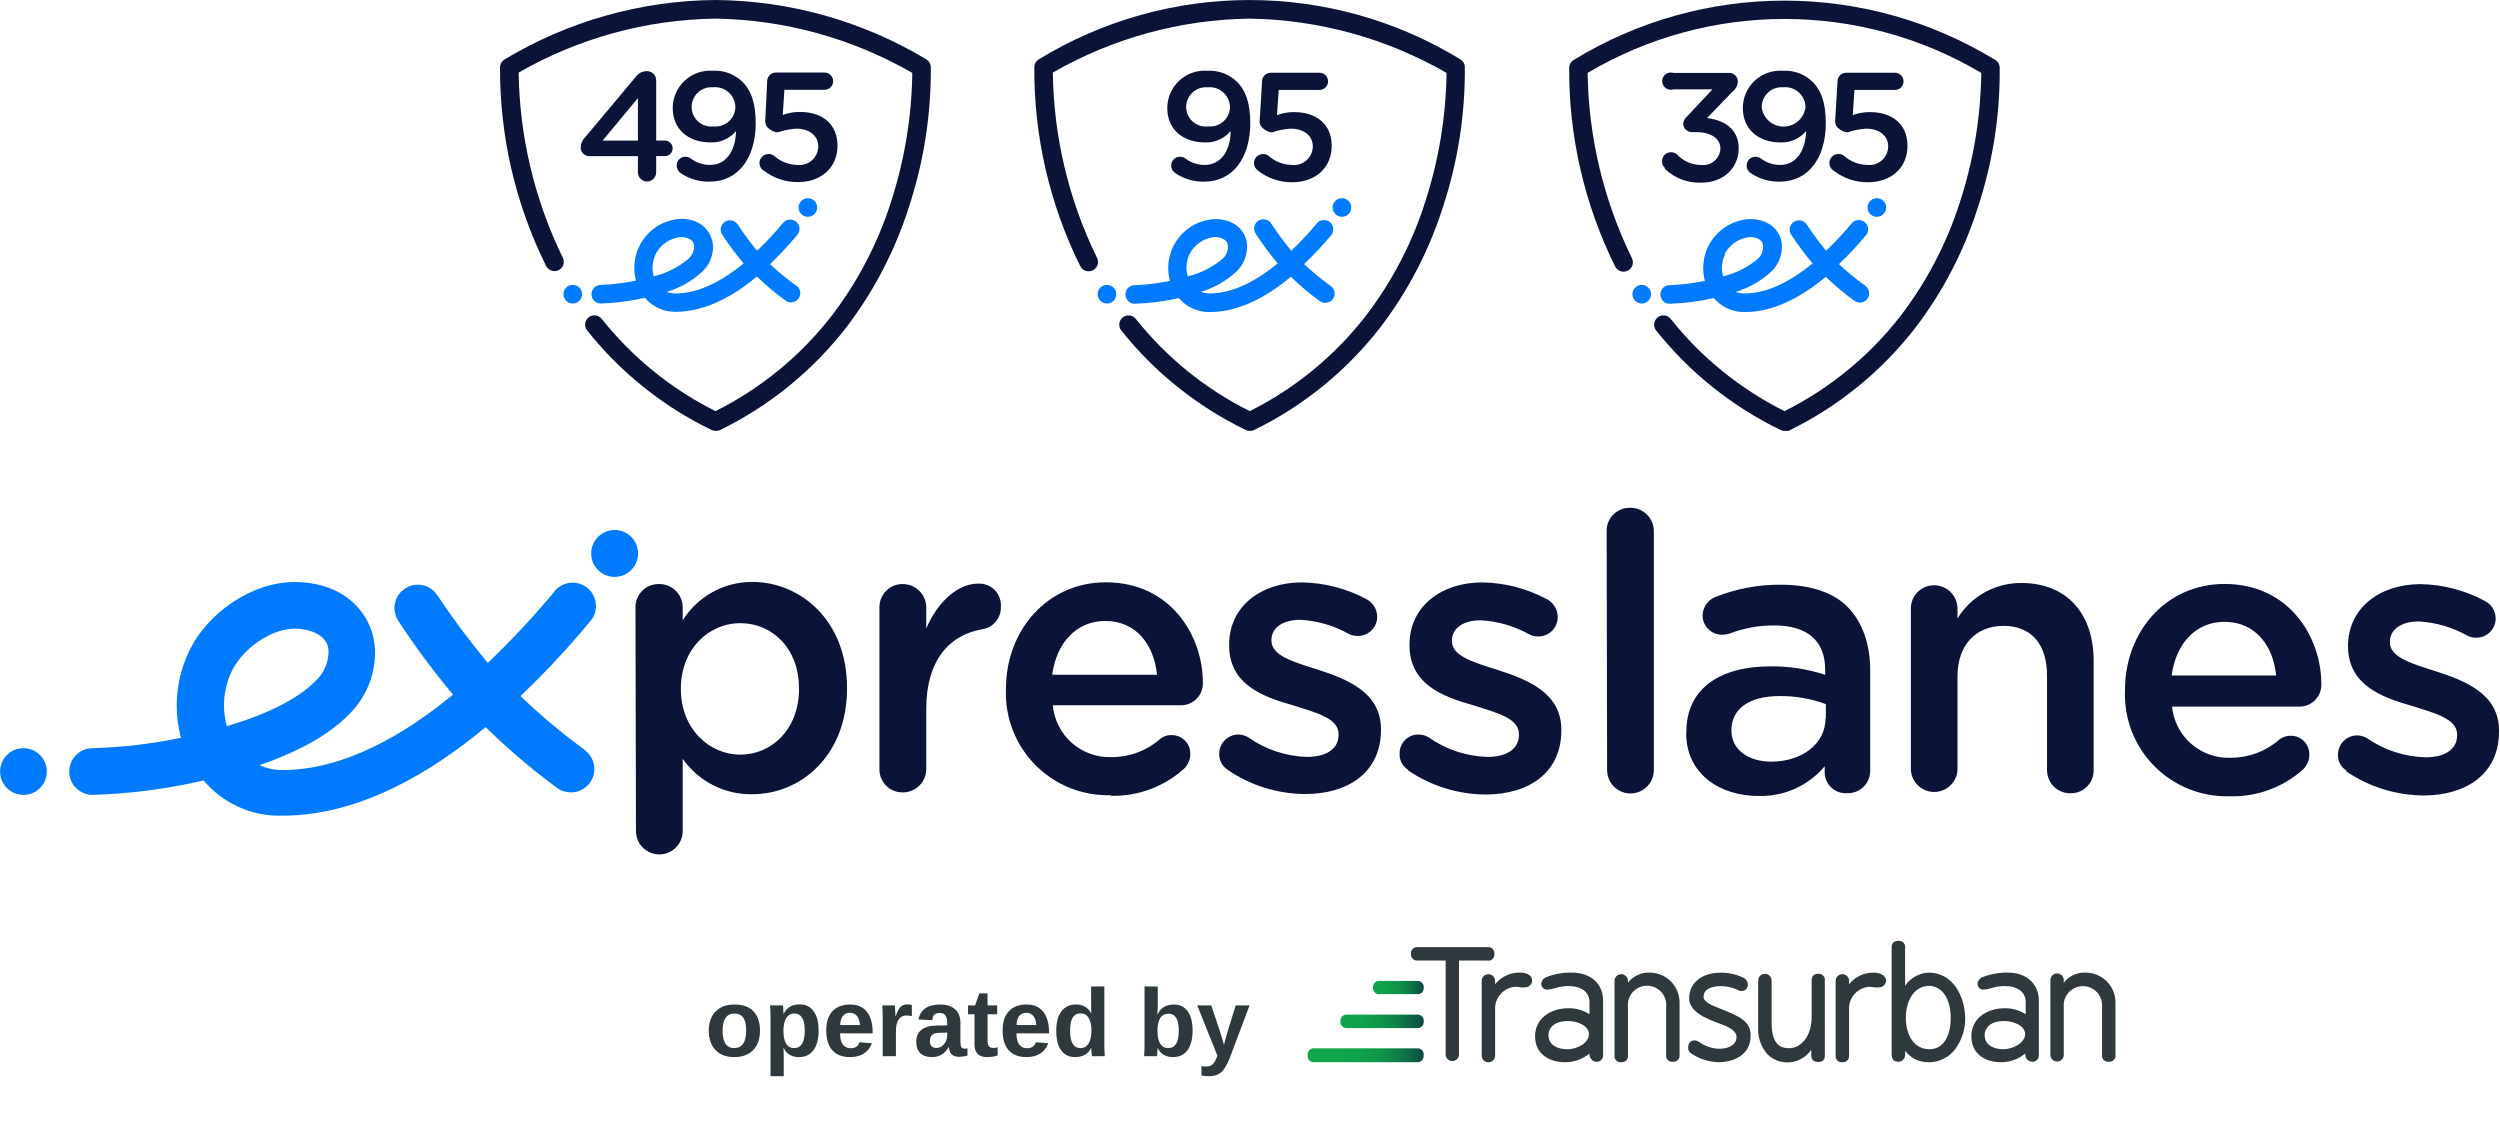
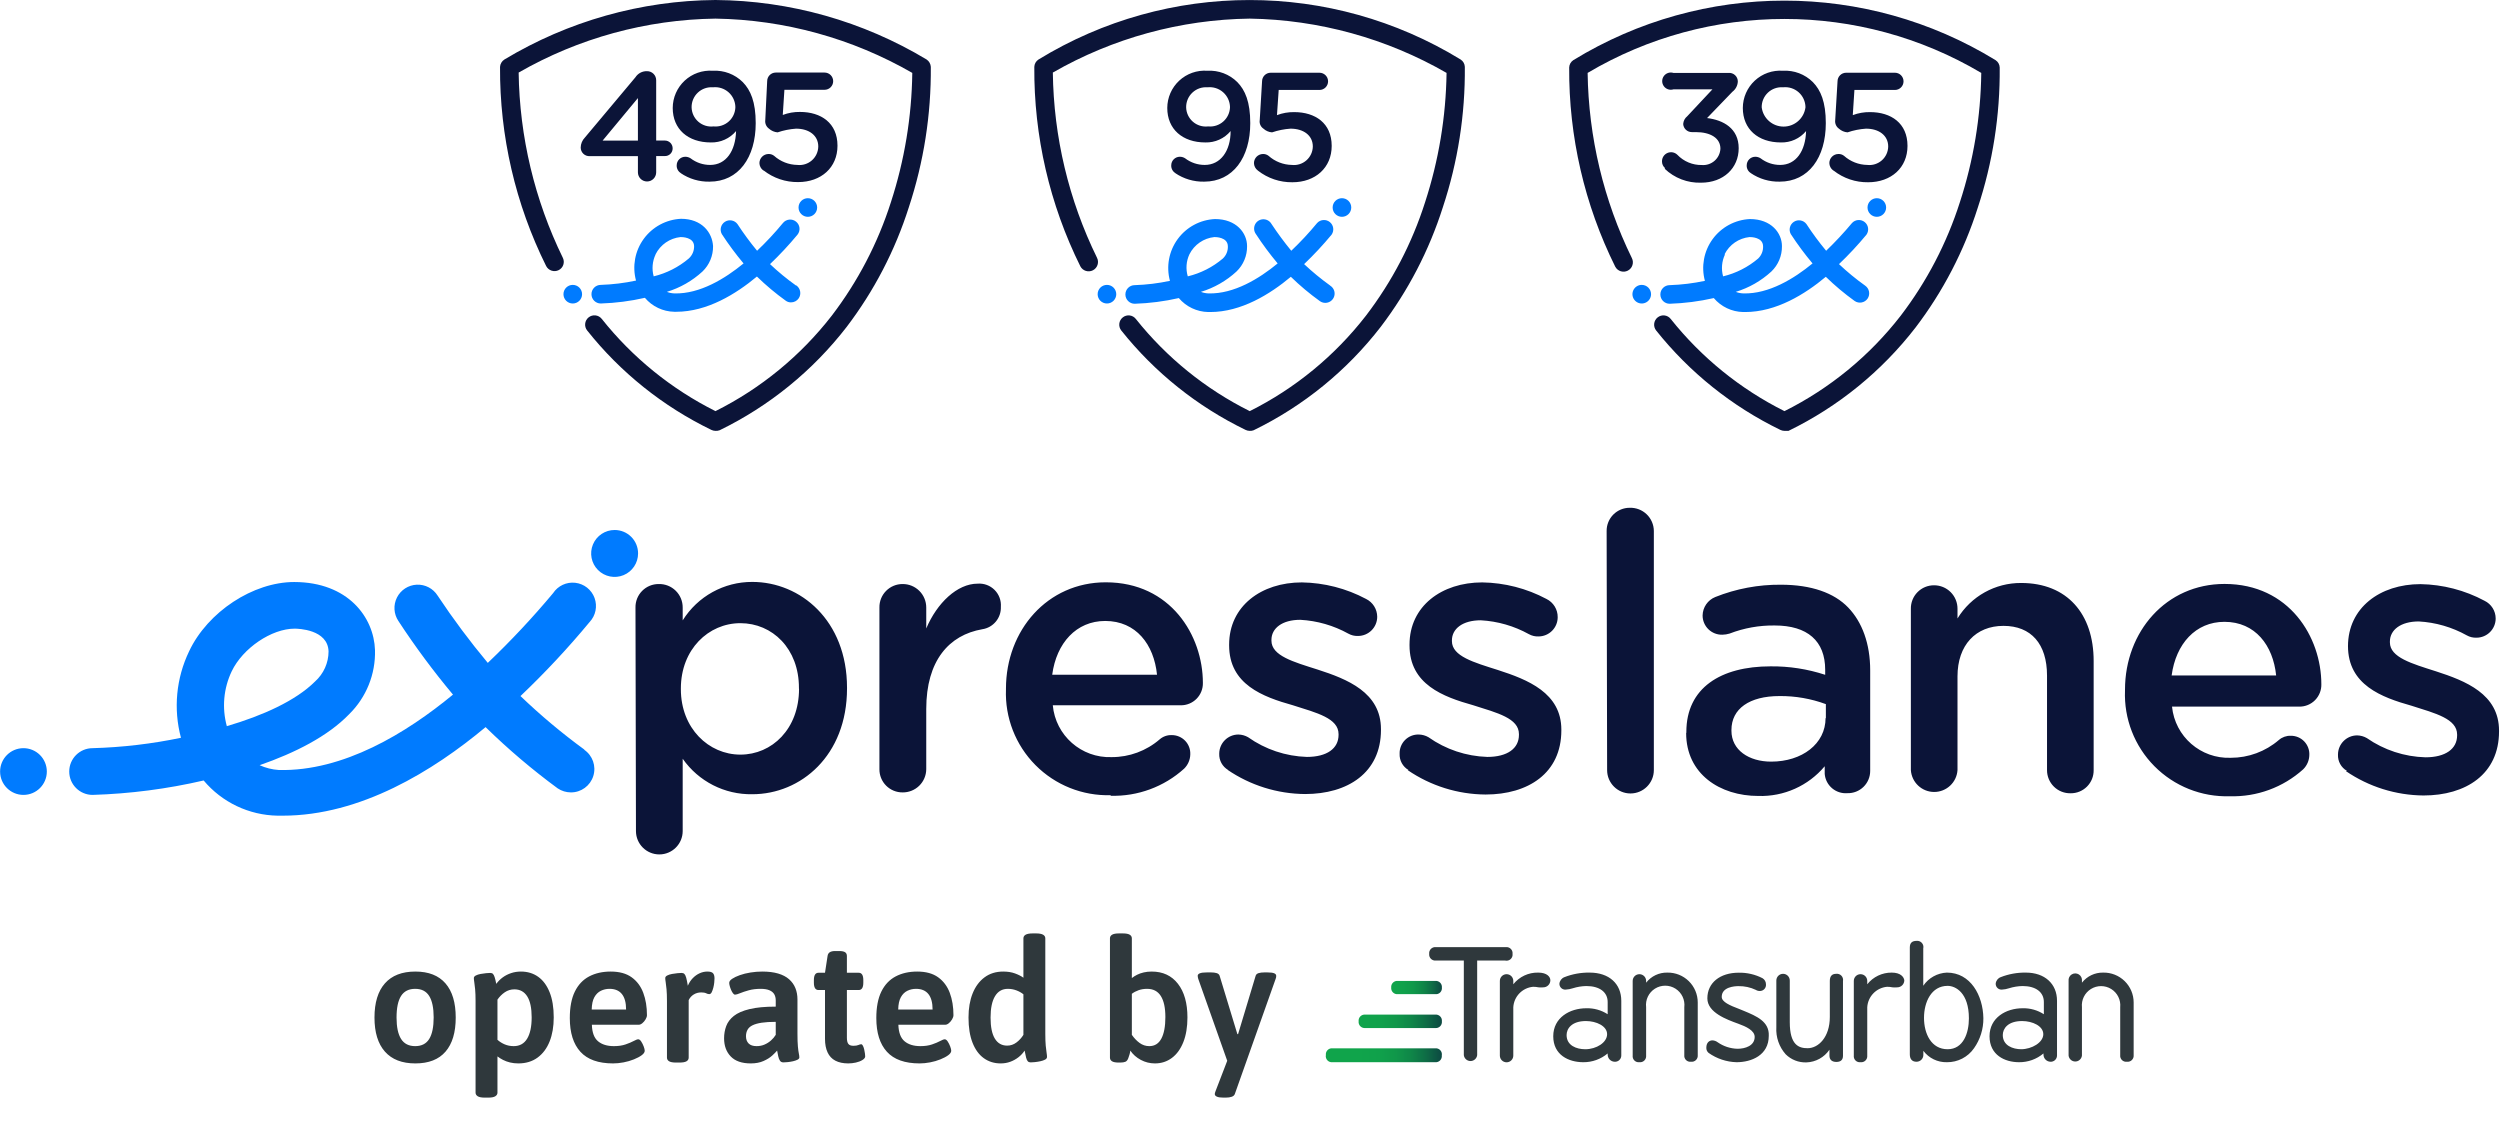
- <svg xmlns="http://www.w3.org/2000/svg" xmlns:xlink="http://www.w3.org/1999/xlink" viewBox="0 0 260.00 117.47" role="img" aria-label="495, 95 and 395 Express Lanes, operated by Transurban">
+ <svg xmlns="http://www.w3.org/2000/svg" xmlns:xlink="http://www.w3.org/1999/xlink" viewBox="0 0 260.00 117.15" role="img" aria-label="495, 95 and 395 Express Lanes, operated by Transurban">
  <svg x="52.00" y="0" width="156.00" height="44.81" viewBox="0 0 174.06 50">
    <defs>
      <style>.tcls-1{fill:#0b1438}.tcls-2{fill:#007bff}</style>
    </defs>
    <g id="tLayer_2" data-name="Layer 2">
      <g id="tDesktop">
        <path class="tcls-1" d="M87 50a1.13 1.13 0 0 1-.48-.11 41.74 41.74 0 0 1-14.43-11.54 1.08 1.08 0 0 1 .18-1.52 1.07 1.07 0 0 1 1.51.18A39.38 39.38 0 0 0 87 47.71a39.33 39.33 0 0 0 13.48-11.07 43.25 43.25 0 0 0 6.87-13.18 50.73 50.73 0 0 0 2.49-15A47.27 47.27 0 0 0 87 2.16a47.11 47.11 0 0 0-22.85 6.26 50.29 50.29 0 0 0 5.12 21.48 1.08 1.08 0 0 1-1.93 1A51.3 51.3 0 0 1 62 7.76a1.06 1.06 0 0 1 .48-.85 46.91 46.91 0 0 1 49 0 1.06 1.06 0 0 1 .48.85 50.37 50.37 0 0 1-2.55 16.29 45.87 45.87 0 0 1-7.21 13.88 41.7 41.7 0 0 1-14.75 12A1.12 1.12 0 0 1 87 50" />
        <path class="tcls-1" d="M78.39 20.1a1 1 0 0 1-.5-.91 1 1 0 0 1 1-1 1.12 1.12 0 0 1 .61.18 3.73 3.73 0 0 0 2.28.77c1.84 0 3-1.63 3-3.93a3.69 3.69 0 0 1-2.93 1.32c-2.66 0-4.42-1.55-4.42-4a4.34 4.34 0 0 1 4.65-4.32 4.56 4.56 0 0 1 3.48 1.32c.91.93 1.5 2.3 1.5 4.76 0 4-2 6.79-5.35 6.79a5.76 5.76 0 0 1-3.37-1m6.37-7.65a2.36 2.36 0 0 0-2.61-2.3 2.3 2.3 0 0 0-2.48 2.32 2.28 2.28 0 0 0 2.55 2.22 2.31 2.31 0 0 0 2.54-2.24M87.93 19.78a1.08 1.08 0 0 1-.44-.86 1.06 1.06 0 0 1 1.05-1.05 1 1 0 0 1 .64.21 4.18 4.18 0 0 0 2.71 1.06A2.19 2.19 0 0 0 94.32 17c0-1.28-1.07-2.07-2.59-2.07a8.51 8.51 0 0 0-2.14.43 1.65 1.65 0 0 1-1-.43 1 1 0 0 1-.43-1l.27-4.49a1 1 0 0 1 1-1h5.66a1 1 0 0 1 1 1 1 1 0 0 1-1 1h-4.73l-.2 2.92a5.4 5.4 0 0 1 2-.35c2.44 0 4.35 1.28 4.35 3.92 0 2.53-1.89 4.22-4.56 4.22a6.36 6.36 0 0 1-4-1.35" />
        <path class="tcls-2" d="M96.31 33.12a29.86 29.86 0 0 1-3-2.47 40.11 40.11 0 0 0 3.19-3.42 1.08 1.08 0 0 0-1.68-1.35 36.21 36.21 0 0 1-3 3.22 37.67 37.67 0 0 1-2.29-3.1 1.08 1.08 0 1 0-1.81 1.17 35.27 35.27 0 0 0 2.52 3.4c-2.15 1.77-5.07 3.55-8 3.48a2.72 2.72 0 0 1-.91-.18 10.68 10.68 0 0 0 4.13-2.36 4 4 0 0 0 1.23-2.95c0-1.51-1.23-3.14-3.72-3.14a5.69 5.69 0 0 0-5.23 7.17 23.15 23.15 0 0 1-4.09.5 1.08 1.08 0 0 0 0 2.16 26.87 26.87 0 0 0 5.12-.66 4.59 4.59 0 0 0 3.41 1.62h.24c3.59 0 6.94-2.07 9.35-4.09a29.36 29.36 0 0 0 3.35 2.81 1.08 1.08 0 1 0 1.22-1.78M80 29.51a3.65 3.65 0 0 1 2.9-2c.15 0 1.53 0 1.56 1.05a1.84 1.84 0 0 1-.58 1.44 9.84 9.84 0 0 1-4.07 2.07 3.62 3.62 0 0 1 .19-2.56M97.7 23a1.08 1.08 0 1 0 1.08 1.08A1.08 1.08 0 0 0 97.7 23M70.43 33.06a1.08 1.08 0 1 0 0 2.16 1.08 1.08 0 0 0 0-2.16" />
        <path class="tcls-1" d="M135.2 19.51a1 1 0 0 1-.36-.78 1.05 1.05 0 0 1 1.78-.77 3.83 3.83 0 0 0 2.84 1.19 2 2 0 0 0 2.16-1.89c0-1.23-1.13-1.93-2.88-1.93h-.44a1 1 0 0 1-1-.94 1.26 1.26 0 0 1 .47-.9l2.92-3.12h-4.53a1 1 0 1 1 0-1.91h6.39a1 1 0 0 1 1.09 1 1.58 1.58 0 0 1-.63 1.19l-2.94 3.05c1.89.23 3.67 1.2 3.67 3.5s-1.76 4-4.37 4a5.84 5.84 0 0 1-4.22-1.62M145.17 20.1a1 1 0 0 1-.5-.91 1 1 0 0 1 1-1 1.15 1.15 0 0 1 .61.18 3.71 3.71 0 0 0 2.28.77c1.84 0 2.94-1.63 3-3.93a3.66 3.66 0 0 1-2.92 1.32c-2.66 0-4.42-1.55-4.42-4a4.34 4.34 0 0 1 4.65-4.32 4.56 4.56 0 0 1 3.48 1.32c.91.93 1.5 2.3 1.5 4.76 0 4-2 6.79-5.35 6.79a5.74 5.74 0 0 1-3.37-1m6.36-7.65a2.35 2.35 0 0 0-2.6-2.3 2.3 2.3 0 0 0-2.48 2.32 2.56 2.56 0 0 0 5.08 0M154.71 19.78a1.09 1.09 0 0 1-.45-.86 1.06 1.06 0 0 1 1.05-1.05 1 1 0 0 1 .65.21 4.16 4.16 0 0 0 2.71 1.06 2.18 2.18 0 0 0 2.42-2.14c0-1.28-1.07-2.07-2.58-2.07a8.39 8.39 0 0 0-2.14.43 1.69 1.69 0 0 1-1-.43 1.05 1.05 0 0 1-.43-1l.27-4.49a1 1 0 0 1 1-1h5.66a1 1 0 0 1 1 1 1 1 0 0 1-1 1h-4.7l-.19 2.92a5.4 5.4 0 0 1 2-.35c2.44 0 4.35 1.28 4.35 3.92 0 2.53-1.89 4.22-4.57 4.22a6.33 6.33 0 0 1-4-1.35" />
        <path class="tcls-1" d="M149.05 50a1.12 1.12 0 0 1-.47-.11 41.74 41.74 0 0 1-14.42-11.54 1.08 1.08 0 0 1 .18-1.52 1.07 1.07 0 0 1 1.51.18 39.44 39.44 0 0 0 13.2 10.7 39.28 39.28 0 0 0 13.49-11.07 43.47 43.47 0 0 0 6.87-13.18 50.25 50.25 0 0 0 2.48-15 44.8 44.8 0 0 0-45.68 0 50.52 50.52 0 0 0 5.13 21.48 1.08 1.08 0 0 1-1.93 1 51.3 51.3 0 0 1-5.34-23.11 1.06 1.06 0 0 1 .48-.85 46.91 46.91 0 0 1 49 0 1.06 1.06 0 0 1 .48.85 50.37 50.37 0 0 1-2.55 16.29A45.87 45.87 0 0 1 164.27 38a41.7 41.7 0 0 1-14.75 12 1.13 1.13 0 0 1-.48.11" />
        <path class="tcls-2" d="M158.38 33.12a28.51 28.51 0 0 1-3-2.47 40.11 40.11 0 0 0 3.19-3.42 1.08 1.08 0 0 0-1.68-1.35 40.28 40.28 0 0 1-3 3.22 33.11 33.11 0 0 1-2.29-3.1 1.08 1.08 0 0 0-1.81 1.17 35.27 35.27 0 0 0 2.52 3.4c-2.15 1.77-5.07 3.55-8 3.48a2.72 2.72 0 0 1-.91-.18 10.75 10.75 0 0 0 4.13-2.36 4 4 0 0 0 1.23-2.95c0-1.51-1.23-3.14-3.72-3.14a5.69 5.69 0 0 0-5.22 7.17 23.25 23.25 0 0 1-4.09.5 1.08 1.08 0 1 0 0 2.16 26.87 26.87 0 0 0 5.12-.66 4.59 4.59 0 0 0 3.41 1.62h.24c3.59 0 6.94-2.07 9.35-4.09a29.36 29.36 0 0 0 3.35 2.81 1.08 1.08 0 0 0 1.5-.28 1.09 1.09 0 0 0-.28-1.5m-16.32-3.64a3.66 3.66 0 0 1 2.9-2c.16 0 1.54 0 1.57 1.05A1.87 1.87 0 0 1 146 30a9.84 9.84 0 0 1-4.07 2.07 3.67 3.67 0 0 1 .22-2.54M159.77 23a1.08 1.08 0 1 0 1.08 1.08 1.08 1.08 0 0 0-1.08-1.08M132.5 33.06a1.08 1.08 0 1 0 1.07 1.08 1.08 1.08 0 0 0-1.07-1.08" />
        <path class="tcls-1" d="M25 50a1.12 1.12 0 0 1-.47-.11 41.56 41.56 0 0 1-14.42-11.54A1.08 1.08 0 1 1 11.8 37 39.44 39.44 0 0 0 25 47.71a39.37 39.37 0 0 0 13.49-11.07 43.47 43.47 0 0 0 6.87-13.18 50.6 50.6 0 0 0 2.48-15A47.27 47.27 0 0 0 25 2.16 47.15 47.15 0 0 0 2.16 8.42 50.61 50.61 0 0 0 7.28 29.9a1.07 1.07 0 0 1-.48 1.45 1.09 1.09 0 0 1-1.45-.48A51.3 51.3 0 0 1 0 7.76a1.1 1.1 0 0 1 .5-.85A48.24 48.24 0 0 1 25 0a48.3 48.3 0 0 1 24.51 6.91 1.11 1.11 0 0 1 .48.85 50.7 50.7 0 0 1-2.55 16.29 45.87 45.87 0 0 1-7.21 13.88 41.7 41.7 0 0 1-14.75 12A1.13 1.13 0 0 1 25 50" />
        <path class="tcls-1" d="M16 18.12h-5.57a1 1 0 0 1-1.07-1 1.7 1.7 0 0 1 .48-1.15l5.87-7a1.54 1.54 0 0 1 1.34-.71 1.05 1.05 0 0 1 1.07 1.05v7h1a.9.9 0 0 1 .91.91.88.88 0 0 1-.91.89h-1V20A1.06 1.06 0 0 1 16 20zm0-1.8v-4.94l-4.1 4.94zM21 20.1a1 1 0 0 1-.5-.91 1 1 0 0 1 1-1 1.15 1.15 0 0 1 .61.18 3.71 3.71 0 0 0 2.28.77c1.84 0 2.94-1.63 3-3.93a3.69 3.69 0 0 1-2.93 1.32c-2.66 0-4.42-1.55-4.42-4a4.34 4.34 0 0 1 4.65-4.32 4.56 4.56 0 0 1 3.48 1.32c.91.93 1.5 2.3 1.5 4.76 0 4-2 6.79-5.35 6.79a5.74 5.74 0 0 1-3.37-1m6.36-7.65a2.35 2.35 0 0 0-2.6-2.3 2.3 2.3 0 0 0-2.48 2.32 2.28 2.28 0 0 0 2.55 2.22 2.3 2.3 0 0 0 2.53-2.24M30.55 19.78a1.09 1.09 0 0 1-.45-.86 1.07 1.07 0 0 1 1.06-1.05 1 1 0 0 1 .64.21 4.16 4.16 0 0 0 2.71 1.06A2.18 2.18 0 0 0 36.93 17c0-1.28-1.07-2.07-2.58-2.07a8.51 8.51 0 0 0-2.14.43 1.69 1.69 0 0 1-1-.43 1.05 1.05 0 0 1-.43-1L31 9.42a1 1 0 0 1 1-1h5.66a1 1 0 0 1 1 1 1 1 0 0 1-1 1H33l-.19 2.92a5.4 5.4 0 0 1 2-.35c2.44 0 4.35 1.28 4.35 3.92 0 2.53-1.89 4.22-4.57 4.22a6.35 6.35 0 0 1-4-1.35" />
        <path class="tcls-2" d="M34.33 33.12a28.51 28.51 0 0 1-3-2.47 40.11 40.11 0 0 0 3.19-3.42 1.07 1.07 0 0 0-.17-1.51 1.08 1.08 0 0 0-1.52.16 36.21 36.21 0 0 1-3 3.22 34.11 34.11 0 0 1-2.28-3.1 1.08 1.08 0 0 0-1.81 1.17 35.27 35.27 0 0 0 2.52 3.4c-2.16 1.77-5.07 3.55-8 3.48a2.66 2.66 0 0 1-.9-.18 10.75 10.75 0 0 0 4.13-2.36 4 4 0 0 0 1.23-2.95c-.09-1.56-1.28-3.17-3.72-3.17a5.69 5.69 0 0 0-5.22 7.17 23.25 23.25 0 0 1-4.09.5 1.08 1.08 0 0 0 0 2.16 26.87 26.87 0 0 0 5.12-.66 4.58 4.58 0 0 0 3.41 1.62h.23c3.59 0 6.94-2.07 9.36-4.09a29.36 29.36 0 0 0 3.35 2.81 1 1 0 0 0 .6.19 1.08 1.08 0 0 0 .9-.47 1.09 1.09 0 0 0-.28-1.5m-16.33-3.61a3.66 3.66 0 0 1 2.9-2c.16 0 1.54 0 1.57 1.05A1.87 1.87 0 0 1 21.9 30a9.91 9.91 0 0 1-4.07 2.07 3.67 3.67 0 0 1 .22-2.54M35.72 23a1.08 1.08 0 0 0 0 2.16 1.08 1.08 0 0 0 0-2.16M8.44 33.06a1.08 1.08 0 1 0 1.08 1.08 1.08 1.08 0 0 0-1.08-1.08" />
      </g>
    </g>
  </svg>
  <svg x="0" y="52.81" width="260.00" height="36.04" viewBox="0 0 260 36.04">
    <defs>
      <style>.scls-1{fill:#007bff}.scls-2{fill:#0b1438}</style>
    </defs>
    <g id="sLayer_2" data-name="Layer 2">
      <g id="sMobile">
        <path class="scls-1" d="M63.93 2.31a2.44 2.44 0 1 0 2.43 2.44 2.43 2.43 0 0 0-2.43-2.44M2.43 25a2.43 2.43 0 1 0 2.44 2.43A2.43 2.43 0 0 0 2.43 25M60.79 25.16a64.88 64.88 0 0 1-6.66-5.58 88.3 88.3 0 0 0 7.19-7.7 2.43 2.43 0 1 0-3.8-3 87.31 87.31 0 0 1-6.79 7.25 80.13 80.13 0 0 1-5.22-7 2.43 2.43 0 1 0-4.08 2.64 81.35 81.35 0 0 0 5.68 7.66c-4.85 4-11.4 8-18.11 7.84a5.7 5.7 0 0 1-2-.5c3.68-1.28 7.09-3 9.32-5.31A9 9 0 0 0 39 14.8c-.11-3.4-2.79-7.07-8.4-7.08-4.27 0-9 3.1-10.93 7.2a13 13 0 0 0-.85 9A52.14 52.14 0 0 1 9.63 25a2.43 2.43 0 0 0 0 4.86 59.06 59.06 0 0 0 11.55-1.5 10.26 10.26 0 0 0 7.69 3.66h.53c8.1 0 15.65-4.66 21.1-9.21a70.21 70.21 0 0 0 7.5 6.37 2.48 2.48 0 0 0 1.37.42 2.43 2.43 0 0 0 1.38-4.44M24.1 17c1.15-2.4 4.14-4.43 6.54-4.43.35 0 3.46.07 3.53 2.37a4.21 4.21 0 0 1-1.4 3.12c-2 2-5.43 3.55-9.18 4.65A8.21 8.21 0 0 1 24.1 17" />
        <path class="scls-2" d="M66.09 10.38a2.4 2.4 0 0 1 2.41-2.45 2.43 2.43 0 0 1 2.5 2.45v1.33a8.49 8.49 0 0 1 7.24-4c5 0 9.85 4 9.85 11v.08c0 7-4.82 11-9.85 11A8.65 8.65 0 0 1 71 26.1v7.52a2.43 2.43 0 0 1-4.86 0zm17 8.44v-.08C83.1 14.64 80.32 12 77 12s-6.19 2.73-6.19 6.79v.08c0 4.07 2.9 6.8 6.19 6.8s6.1-2.67 6.1-6.85M91.46 10.38a2.4 2.4 0 0 1 2.41-2.45 2.44 2.44 0 0 1 2.46 2.45v2.17c1.12-2.65 3.22-4.66 5.35-4.66a2.25 2.25 0 0 1 2.41 2.41 2.27 2.27 0 0 1-1.93 2.33c-3.46.6-5.83 3.26-5.83 8.29v6.27a2.43 2.43 0 0 1-2.46 2.41 2.39 2.39 0 0 1-2.41-2.41zM115.52 29.89a10.6 10.6 0 0 1-10.9-11v-.08c0-6.07 4.31-11.06 10.38-11.06 6.76 0 10.1 5.55 10.1 10.46a2.28 2.28 0 0 1-2.3 2.33h-13.31a5.93 5.93 0 0 0 6.12 5.39 7.6 7.6 0 0 0 5-1.85 1.81 1.81 0 0 1 1.25-.44 1.92 1.92 0 0 1 1.93 2 2.14 2.14 0 0 1-.64 1.49 10.94 10.94 0 0 1-7.65 2.82m4.83-12.59c-.32-3.14-2.17-5.59-5.39-5.59-3 0-5.07 2.29-5.51 5.59zM127.73 27.27a1.87 1.87 0 0 1-.93-1.69 2 2 0 0 1 2-2 2.12 2.12 0 0 1 1 .28 11.18 11.18 0 0 0 6.11 2.05c2.1 0 3.3-.88 3.3-2.29v-.08c0-1.65-2.25-2.21-4.74-3-3.14-.88-6.64-2.17-6.64-6.23v-.08c0-4 3.34-6.47 7.56-6.47a14.68 14.68 0 0 1 6.68 1.72 2.08 2.08 0 0 1 1.16 1.85 2 2 0 0 1-2 2 1.9 1.9 0 0 1-1-.24 11.64 11.64 0 0 0-5-1.44c-1.89 0-3 .88-3 2.09v.08c0 1.57 2.3 2.21 4.79 3 3.1 1 6.6 2.38 6.6 6.2v.08c0 4.46-3.46 6.67-7.89 6.67a14.49 14.49 0 0 1-8.08-2.53M146.48 27.27a1.86 1.86 0 0 1-.92-1.69 1.94 1.94 0 0 1 2-2 2.11 2.11 0 0 1 1 .28 11.21 11.21 0 0 0 6.12 2.05c2.09 0 3.29-.88 3.29-2.29v-.08c0-1.65-2.25-2.21-4.74-3-3.14-.88-6.64-2.17-6.64-6.23v-.08c0-4 3.34-6.47 7.56-6.47a14.68 14.68 0 0 1 6.68 1.72 2.09 2.09 0 0 1 1.17 1.9 2 2 0 0 1-2 2 1.9 1.9 0 0 1-1-.24 11.64 11.64 0 0 0-5-1.44c-1.89 0-3 .88-3 2.09v.08c0 1.57 2.29 2.21 4.78 3 3.1 1 6.6 2.38 6.6 6.2v.08c0 4.46-3.46 6.67-7.88 6.67a14.5 14.5 0 0 1-8.09-2.53M167.09 2.41A2.39 2.39 0 0 1 169.5 0a2.43 2.43 0 0 1 2.5 2.41v24.87a2.43 2.43 0 0 1-4.86 0zM175.38 23.39v-.08c0-4.58 3.58-6.82 8.75-6.82a17.66 17.66 0 0 1 5.69.88v-.52c0-3-1.84-4.61-5.25-4.61a12.56 12.56 0 0 0-4.69.84 2.72 2.72 0 0 1-.76.12 2 2 0 0 1-2.05-2 2.11 2.11 0 0 1 1.32-1.92A18 18 0 0 1 185.21 8c3.17 0 5.54.85 7 2.37s2.29 3.77 2.29 6.54v10.45a2.31 2.31 0 0 1-2.37 2.32 2.19 2.19 0 0 1-2.36-2v-.8a8.65 8.65 0 0 1-6.9 3.09c-4 0-7.51-2.29-7.51-6.54m14.53-1.53v-1.48a13.54 13.54 0 0 0-4.82-.84c-3.13 0-5 1.32-5 3.53v.08c0 2 1.81 3.21 4.13 3.21 3.21 0 5.66-1.85 5.66-4.54M198.73 10.51a2.4 2.4 0 0 1 2.41-2.45 2.43 2.43 0 0 1 2.44 2.45v1a7.7 7.7 0 0 1 6.62-3.69c4.78 0 7.54 3.21 7.54 8.11v11.35a2.37 2.37 0 0 1-2.4 2.41 2.4 2.4 0 0 1-2.45-2.41v-9.83c0-3.29-1.65-5.17-4.53-5.17s-4.78 2-4.78 5.25v9.75a2.43 2.43 0 0 1-4.85 0zM231.9 30A10.58 10.58 0 0 1 221 19v-.08c0-6.05 4.29-11 10.35-11 6.74 0 10.07 5.54 10.07 10.43a2.27 2.27 0 0 1-2.29 2.33h-13.24A5.91 5.91 0 0 0 232 26a7.65 7.65 0 0 0 5-1.85 1.8 1.8 0 0 1 1.24-.44 1.91 1.91 0 0 1 1.93 2 2.14 2.14 0 0 1-.64 1.49 10.93 10.93 0 0 1-7.63 2.8m4.82-12.56c-.32-3.13-2.17-5.58-5.38-5.58-3 0-5.05 2.29-5.49 5.58zM244.08 27.36a1.85 1.85 0 0 1-.93-1.69 2 2 0 0 1 2-2 2.11 2.11 0 0 1 1 .28 11.21 11.21 0 0 0 6.1 2c2.09 0 3.29-.88 3.29-2.28v-.08c0-1.65-2.25-2.21-4.73-3-3.13-.88-6.62-2.17-6.62-6.22v.03c0-4 3.33-6.46 7.54-6.46a14.61 14.61 0 0 1 6.66 1.73 2.05 2.05 0 0 1 1.16 1.84 2 2 0 0 1-2 2 1.9 1.9 0 0 1-1-.24 11.58 11.58 0 0 0-5-1.45c-1.89 0-3 .89-3 2.09V14c0 1.56 2.29 2.21 4.77 3 3.09 1 6.58 2.36 6.58 6.18v.07c0 4.46-3.45 6.67-7.86 6.67a14.49 14.49 0 0 1-8.06-2.53" />
      </g>
    </g>
  </svg>
-   <text x="130.00" y="109.84" text-anchor="end" font-family="Arial, Helvetica, sans-serif" font-weight="700" font-size="10.0" fill="#2f383c">operated by</text>
-   <svg x="136.00" y="97.85" width="84.00" height="12.62" viewBox="0 0 86.53 13">
+   <g transform="translate(38.11 110.47)" fill="#2f383c">
+     <path d="M5.087 0.125Q3.006 0.125 1.921 -1.103Q0.836 -2.33 0.836 -4.643Q0.836 -6.973 1.921 -8.2Q3.006 -9.428 5.087 -9.428Q7.151 -9.428 8.218 -8.2Q9.285 -6.973 9.285 -4.643Q9.285 -2.33 8.227 -1.103Q7.169 0.125 5.087 0.125ZM5.07 -1.672Q6.066 -1.672 6.528 -2.419Q6.991 -3.166 6.991 -4.661Q6.991 -6.137 6.528 -6.884Q6.066 -7.631 5.07 -7.631Q4.074 -7.631 3.602 -6.893Q3.131 -6.155 3.131 -4.643Q3.131 -3.166 3.602 -2.419Q4.074 -1.672 5.07 -1.672Z M12.292 3.682Q11.794 3.682 11.571 3.54Q11.349 3.398 11.349 3.166V-6.35Q11.349 -7.115 11.304 -7.587Q11.26 -8.058 11.215 -8.325Q11.171 -8.592 11.171 -8.752Q11.171 -8.912 11.376 -9.019Q11.58 -9.125 11.874 -9.179Q12.167 -9.232 12.443 -9.259Q12.719 -9.285 12.861 -9.285Q13.057 -9.285 13.154 -9.188Q13.252 -9.09 13.332 -8.85Q13.412 -8.61 13.501 -8.147Q13.786 -8.538 14.177 -8.823Q14.569 -9.108 15.049 -9.268Q15.529 -9.428 16.063 -9.428Q17.094 -9.428 17.859 -8.885Q18.624 -8.343 19.051 -7.275Q19.478 -6.208 19.478 -4.661Q19.478 -3.237 19.051 -2.161Q18.624 -1.085 17.797 -0.48Q16.97 0.125 15.796 0.125Q15.333 0.125 14.933 0.027Q14.533 -0.071 14.204 -0.24Q13.875 -0.409 13.626 -0.605V3.166Q13.626 3.398 13.403 3.54Q13.181 3.682 12.683 3.682ZM15.316 -1.672Q16.241 -1.672 16.712 -2.446Q17.183 -3.22 17.183 -4.661Q17.183 -6.119 16.721 -6.848Q16.258 -7.578 15.387 -7.578Q14.835 -7.578 14.391 -7.275Q13.946 -6.973 13.626 -6.51V-2.33Q13.964 -2.028 14.391 -1.85Q14.818 -1.672 15.316 -1.672Z M25.651 0.125Q23.356 0.125 22.253 -1.085Q21.15 -2.295 21.15 -4.589Q21.15 -6.279 21.675 -7.347Q22.2 -8.414 23.16 -8.921Q24.121 -9.428 25.402 -9.428Q26.754 -9.428 27.581 -8.832Q28.408 -8.236 28.79 -7.213Q29.173 -6.19 29.173 -4.892Q29.173 -4.696 29.03 -4.456Q28.888 -4.216 28.692 -4.056Q28.497 -3.896 28.319 -3.896H23.445Q23.48 -2.686 24.085 -2.179Q24.69 -1.672 25.74 -1.672Q26.433 -1.672 26.949 -1.85Q27.465 -2.028 27.794 -2.206Q28.123 -2.384 28.266 -2.384Q28.426 -2.384 28.577 -2.152Q28.728 -1.921 28.835 -1.637Q28.941 -1.352 28.941 -1.192Q28.941 -0.961 28.63 -0.729Q28.319 -0.498 27.812 -0.294Q27.305 -0.089 26.736 0.018Q26.166 0.125 25.651 0.125ZM23.427 -5.479H27.003Q27.003 -6.546 26.567 -7.089Q26.131 -7.631 25.277 -7.631Q24.797 -7.631 24.379 -7.427Q23.961 -7.222 23.703 -6.76Q23.445 -6.297 23.427 -5.479Z M32.197 0.036Q31.699 0.036 31.476 -0.098Q31.254 -0.231 31.254 -0.48V-6.35Q31.254 -7.115 31.209 -7.587Q31.165 -8.058 31.121 -8.325Q31.076 -8.592 31.076 -8.752Q31.076 -8.912 31.281 -9.019Q31.485 -9.125 31.779 -9.179Q32.072 -9.232 32.348 -9.259Q32.624 -9.285 32.766 -9.285Q32.962 -9.285 33.068 -9.179Q33.175 -9.072 33.255 -8.787Q33.335 -8.503 33.424 -7.951Q33.62 -8.414 33.94 -8.743Q34.26 -9.072 34.651 -9.25Q35.043 -9.428 35.452 -9.428Q35.897 -9.428 36.048 -9.25Q36.199 -9.072 36.199 -8.716Q36.199 -8.556 36.172 -8.289Q36.146 -8.022 36.075 -7.747Q36.003 -7.471 35.906 -7.275Q35.808 -7.08 35.648 -7.08Q35.505 -7.08 35.327 -7.169Q35.15 -7.258 34.812 -7.258Q34.385 -7.258 34.038 -7.044Q33.691 -6.831 33.513 -6.457V-0.48Q33.513 -0.231 33.291 -0.098Q33.068 0.036 32.552 0.036Z M39.97 0.125Q38.583 0.125 37.889 -0.596Q37.195 -1.316 37.195 -2.49Q37.195 -3.166 37.418 -3.762Q37.64 -4.358 38.209 -4.812Q38.778 -5.265 39.837 -5.523Q40.895 -5.781 42.567 -5.781V-6.422Q42.567 -6.795 42.416 -7.062Q42.265 -7.329 41.918 -7.48Q41.571 -7.631 41.002 -7.631Q40.308 -7.631 39.766 -7.48Q39.223 -7.329 38.858 -7.178Q38.494 -7.026 38.334 -7.026Q38.227 -7.026 38.12 -7.169Q38.013 -7.311 37.925 -7.516Q37.836 -7.72 37.782 -7.925Q37.729 -8.129 37.729 -8.254Q37.729 -8.467 38.031 -8.672Q38.334 -8.876 38.832 -9.054Q39.33 -9.232 39.943 -9.33Q40.557 -9.428 41.162 -9.428Q42.123 -9.428 42.816 -9.223Q43.51 -9.019 43.955 -8.627Q44.399 -8.236 44.613 -7.702Q44.826 -7.169 44.826 -6.528V-2.971Q44.826 -2.117 44.871 -1.637Q44.915 -1.156 44.969 -0.907Q45.022 -0.658 45.022 -0.498Q45.022 -0.356 44.826 -0.258Q44.631 -0.16 44.355 -0.098Q44.079 -0.036 43.804 -0.009Q43.528 0.018 43.368 0.018Q43.119 0.018 43.003 -0.16Q42.887 -0.338 42.825 -0.623Q42.763 -0.907 42.71 -1.21Q42.549 -1.014 42.203 -0.694Q41.856 -0.374 41.295 -0.125Q40.735 0.125 39.97 0.125ZM40.575 -1.672Q41.02 -1.672 41.393 -1.832Q41.767 -1.992 42.069 -2.259Q42.372 -2.526 42.567 -2.846V-4.198Q41.696 -4.198 41.109 -4.109Q40.522 -4.02 40.157 -3.842Q39.792 -3.664 39.632 -3.371Q39.472 -3.077 39.472 -2.704Q39.472 -2.224 39.748 -1.948Q40.024 -1.672 40.575 -1.672Z M50.109 0.125Q49.309 0.125 48.766 -0.16Q48.224 -0.445 47.957 -1.023Q47.69 -1.601 47.69 -2.419V-7.507H47.014Q46.534 -7.507 46.534 -8.272V-8.538Q46.534 -9.303 47.014 -9.303H47.69L47.957 -11.046Q47.993 -11.313 48.188 -11.438Q48.384 -11.562 48.74 -11.562H49.167Q49.594 -11.562 49.78 -11.438Q49.967 -11.313 49.967 -11.046V-9.303H51.195Q51.675 -9.303 51.675 -8.538V-8.272Q51.675 -7.507 51.195 -7.507H49.967V-2.544Q49.967 -2.099 50.118 -1.903Q50.27 -1.708 50.643 -1.708Q50.981 -1.708 51.159 -1.788Q51.337 -1.868 51.461 -1.868Q51.55 -1.868 51.63 -1.717Q51.71 -1.565 51.764 -1.343Q51.817 -1.121 51.844 -0.907Q51.87 -0.694 51.87 -0.605Q51.87 -0.409 51.586 -0.231Q51.301 -0.053 50.901 0.036Q50.501 0.125 50.109 0.125Z M57.527 0.125Q55.232 0.125 54.13 -1.085Q53.027 -2.295 53.027 -4.589Q53.027 -6.279 53.551 -7.347Q54.076 -8.414 55.037 -8.921Q55.997 -9.428 57.278 -9.428Q58.63 -9.428 59.457 -8.832Q60.284 -8.236 60.667 -7.213Q61.049 -6.19 61.049 -4.892Q61.049 -4.696 60.907 -4.456Q60.765 -4.216 60.569 -4.056Q60.373 -3.896 60.195 -3.896H55.321Q55.357 -2.686 55.962 -2.179Q56.567 -1.672 57.616 -1.672Q58.31 -1.672 58.826 -1.85Q59.342 -2.028 59.671 -2.206Q60 -2.384 60.142 -2.384Q60.302 -2.384 60.453 -2.152Q60.605 -1.921 60.711 -1.637Q60.818 -1.352 60.818 -1.192Q60.818 -0.961 60.507 -0.729Q60.195 -0.498 59.688 -0.294Q59.181 -0.089 58.612 0.018Q58.043 0.125 57.527 0.125ZM55.304 -5.479H58.879Q58.879 -6.546 58.443 -7.089Q58.007 -7.631 57.154 -7.631Q56.673 -7.631 56.255 -7.427Q55.837 -7.222 55.579 -6.76Q55.321 -6.297 55.304 -5.479Z M65.959 0.125Q64.963 0.125 64.207 -0.418Q63.451 -0.961 63.033 -2.028Q62.615 -3.095 62.615 -4.643Q62.615 -6.084 63.042 -7.151Q63.468 -8.218 64.278 -8.823Q65.087 -9.428 66.226 -9.428Q66.919 -9.428 67.453 -9.232Q67.987 -9.036 68.325 -8.787V-12.879Q68.325 -13.128 68.556 -13.261Q68.787 -13.395 69.303 -13.395H69.641Q70.139 -13.395 70.37 -13.261Q70.602 -13.128 70.602 -12.879V-2.953Q70.602 -2.188 70.646 -1.725Q70.69 -1.263 70.735 -0.987Q70.779 -0.712 70.779 -0.551Q70.779 -0.374 70.575 -0.267Q70.37 -0.16 70.077 -0.098Q69.783 -0.036 69.508 -0.009Q69.232 0.018 69.09 0.018Q68.894 0.018 68.787 -0.089Q68.68 -0.196 68.609 -0.462Q68.538 -0.729 68.449 -1.21Q68.2 -0.818 67.809 -0.516Q67.417 -0.213 66.955 -0.044Q66.492 0.125 65.959 0.125ZM66.635 -1.725Q67.168 -1.725 67.604 -2.055Q68.04 -2.384 68.325 -2.846V-7.062Q68.022 -7.311 67.595 -7.471Q67.168 -7.631 66.706 -7.631Q65.834 -7.631 65.372 -6.866Q64.909 -6.101 64.909 -4.643Q64.909 -3.184 65.354 -2.455Q65.799 -1.725 66.635 -1.725Z M82.004 0.125Q81.221 0.125 80.536 -0.24Q79.851 -0.605 79.442 -1.21Q79.424 -1.014 79.362 -0.809Q79.3 -0.605 79.229 -0.409Q79.122 -0.125 78.926 -0.044Q78.731 0.036 78.393 0.036H78.233Q77.752 0.036 77.539 -0.098Q77.325 -0.231 77.325 -0.48V-12.879Q77.325 -13.128 77.548 -13.261Q77.77 -13.395 78.268 -13.395H78.66Q79.158 -13.395 79.38 -13.261Q79.602 -13.128 79.602 -12.879V-8.752Q79.851 -8.947 80.154 -9.099Q80.456 -9.25 80.839 -9.339Q81.221 -9.428 81.666 -9.428Q83.409 -9.428 84.396 -8.156Q85.384 -6.884 85.384 -4.661Q85.384 -3.166 84.957 -2.09Q84.53 -1.014 83.765 -0.445Q83 0.125 82.004 0.125ZM81.417 -1.672Q82.253 -1.672 82.671 -2.455Q83.089 -3.237 83.089 -4.696Q83.089 -6.137 82.617 -6.884Q82.146 -7.631 81.186 -7.631Q80.705 -7.631 80.305 -7.489Q79.905 -7.347 79.602 -7.115V-2.846Q79.958 -2.33 80.412 -2.001Q80.865 -1.672 81.417 -1.672Z M89.119 3.682Q88.674 3.682 88.452 3.584Q88.23 3.486 88.23 3.326Q88.23 3.273 88.239 3.211Q88.247 3.149 88.301 3.024L89.848 -0.996L89.813 0.676L86.504 -8.681Q86.486 -8.752 86.469 -8.832Q86.451 -8.912 86.451 -8.983Q86.451 -9.161 86.682 -9.25Q86.913 -9.339 87.411 -9.339H87.838Q88.176 -9.339 88.416 -9.268Q88.657 -9.197 88.728 -9.001L90.578 -2.917H90.649L92.481 -9.001Q92.552 -9.197 92.792 -9.268Q93.032 -9.339 93.388 -9.339H93.691Q94.189 -9.339 94.402 -9.25Q94.616 -9.161 94.616 -8.983Q94.616 -8.912 94.607 -8.841Q94.598 -8.77 94.562 -8.681L90.311 3.309Q90.24 3.504 89.991 3.593Q89.742 3.682 89.368 3.682Z" />
+   </g>
+   <svg x="137.89" y="97.85" width="84.00" height="12.62" viewBox="0 0 86.53 13">
    <defs>
      <style>.ucls-1{fill:#2f383c}.ucls-2{fill:url(#ulinear-gradient)}.ucls-3{fill:url(#ulinear-gradient-2)}.ucls-4{fill:url(#ulinear-gradient-3)}</style>
      <linearGradient id="ulinear-gradient" x1="3.51" y1="8.62" x2="12.43" y2="8.62" gradientUnits="userSpaceOnUse">
        <stop offset="0" stop-color="#10a44b" />
        <stop offset=".25" stop-color="#10a14b" />
        <stop offset=".45" stop-color="#10974a" />
        <stop offset=".63" stop-color="#0f8648" />
        <stop offset=".8" stop-color="#0e6e46" />
        <stop offset=".96" stop-color="#0d5043" />
        <stop offset="1" stop-color="#0d4842" />
      </linearGradient>
      <linearGradient id="ulinear-gradient-2" x1="7.01" y1="5.01" x2="12.43" y2="5.01" xlink:href="#ulinear-gradient" />
      <linearGradient id="ulinear-gradient-3" y1="12.23" x2="12.43" y2="12.23" xlink:href="#ulinear-gradient" />
    </defs>
    <g id="uLayer_2" data-name="Layer 2">
      <g id="uDesktop">
        <path class="ucls-1" d="M75 3.4a7.07 7.07 0 0 0-2.71.49.82.82 0 0 0-.53.7.62.62 0 0 0 .68.63 2.8 2.8 0 0 0 .74-.14 5.17 5.17 0 0 1 1.47-.24c1.4 0 2.27.65 2.27 1.71v1.31a4 4 0 0 0-2.28-.64c-1.76 0-3.54 1-3.54 3S72.72 13 74.26 13a4 4 0 0 0 2.62-.94.59.59 0 0 0 0 .11.77.77 0 0 0 .73.78.67.67 0 0 0 .72-.68V6.44C78.34 4.59 77 3.4 75 3.4zm-.48 8.21c-.94 0-2-.4-2-1.52 0-.69.54-1.5 2.07-1.5 1.11 0 2.27.53 2.27 1.41s-1.22 1.61-2.39 1.61zM44.78 7.5l-.49-.2c-1-.38-1.88-.75-1.88-1.3 0-1.06 1.37-1.15 1.79-1.15a4.18 4.18 0 0 1 1.86.4.76.76 0 0 0 .42.12.65.65 0 0 0 .67-.7.76.76 0 0 0-.37-.67 5.36 5.36 0 0 0-2.55-.59c-2 0-3.36 1.08-3.36 2.75 0 1.52 2.08 2.27 3.32 2.72.81.29 1.75.72 1.75 1.41 0 .94-1 1.27-1.84 1.27a3.88 3.88 0 0 1-2.13-.7 1 1 0 0 0-.55-.2c-.32 0-.66.21-.66.79A.68.68 0 0 0 41 12a5.43 5.43 0 0 0 3 1c1.59 0 3.45-.74 3.45-2.83.07-1.53-1.32-2.11-2.67-2.67zM54.67 3.53c-.45 0-.68.25-.68.76v3.86c0 2.18-1.23 3.35-2.38 3.35-.94 0-1.91-.33-1.91-2.79V4.25a.72.72 0 1 0-1.44 0v5a4 4 0 0 0 1 2.9 3 3 0 0 0 2.22.87 3.1 3.1 0 0 0 2.47-1.36v.63c0 .44.26.68.74.68s.71-.23.71-.66v-8a.66.66 0 0 0-.73-.78zM66.53 3.4A3.22 3.22 0 0 0 64 4.81v-4a.66.66 0 0 0-.71-.81c-.48 0-.73.21-.73.71v11.45c0 .51.25.79.71.79a.73.73 0 0 0 .74-.77v-.4A3.06 3.06 0 0 0 66.53 13a3.48 3.48 0 0 0 2.91-1.5 5.48 5.48 0 0 0 1-3.22c-.04-2.43-1.37-4.88-3.91-4.88zm.08 8.21c-1.75 0-2.53-1.66-2.53-3.36s.79-3.43 2.53-3.43c.85 0 2.28.74 2.28 3.49 0 1.55-.59 3.3-2.28 3.3zM28.27 3.4a7.09 7.09 0 0 0-2.72.49.84.84 0 0 0-.53.7.62.62 0 0 0 .68.63 2.87 2.87 0 0 0 .75-.14 5.1 5.1 0 0 1 1.46-.24c1.41 0 2.28.65 2.28 1.71v1.31a4 4 0 0 0-2.29-.64c-1.76 0-3.54 1-3.54 3S26 13 27.58 13a4 4 0 0 0 2.61-.94v.11a.77.77 0 0 0 .73.78.67.67 0 0 0 .73-.68V6.44c.01-1.85-1.32-3.04-3.38-3.04zm-.48 8.21c-.95 0-2-.4-2-1.52 0-.69.55-1.5 2.07-1.5 1.11 0 2.27.53 2.27 1.41s-1.13 1.61-2.34 1.61zM60.62 3.4A3.31 3.31 0 0 0 58 4.65v-.36a.72.72 0 1 0-1.44 0v8a.64.64 0 0 0 .71.71.65.65 0 0 0 .73-.71V7.11a2.34 2.34 0 0 1 2.12-2.19 2.67 2.67 0 0 1 .59.06 3.11 3.11 0 0 0 .5 0 .76.76 0 0 0 .76-.76c-.05-.35-.39-.82-1.35-.82zM36.58 3.4a2.8 2.8 0 0 0-2.27 1.08v-.19a.72.72 0 1 0-1.44 0v8a.64.64 0 0 0 .71.71.65.65 0 0 0 .73-.71V7.11a2.06 2.06 0 1 1 4.09 0v5.13a.64.64 0 0 0 .71.71.65.65 0 0 0 .73-.71V6.6a3.2 3.2 0 0 0-3.26-3.2zM83.27 3.4A2.82 2.82 0 0 0 81 4.48v-.19a.72.72 0 1 0-1.43 0v8a.72.72 0 0 0 1.43 0V7.11a2.06 2.06 0 1 1 4.1 0v5.13a.64.64 0 0 0 .71.71.65.65 0 0 0 .73-.71V6.6a3.2 3.2 0 0 0-3.27-3.2zM22.75 3.4a3.31 3.31 0 0 0-2.67 1.25v-.36a.72.72 0 1 0-1.44 0v8a.72.72 0 0 0 1.44 0V7.11a2.34 2.34 0 0 1 2.12-2.19 2.67 2.67 0 0 1 .59.06 3.11 3.11 0 0 0 .5 0 .76.76 0 0 0 .76-.76c0-.35-.34-.82-1.3-.82z" />
        <path class="ucls-1" d="M19.29.67h-7.51a.65.65 0 0 0-.71.72.65.65 0 0 0 .71.72h3v10.13a.72.72 0 0 0 1.43 0V2.11h3a.65.65 0 0 0 .79-.72.65.65 0 0 0-.71-.72z" />
        <path class="ucls-2" d="M11.72 7.9h-7.5a.65.65 0 0 0-.71.72.65.65 0 0 0 .71.72h7.5a.65.65 0 0 0 .71-.72.65.65 0 0 0-.71-.72z" />
        <path class="ucls-3" d="M11.72 4.29h-4A.65.65 0 0 0 7 5a.65.65 0 0 0 .72.71h4a.64.64 0 0 0 .71-.71.65.65 0 0 0-.71-.71z" />
        <path class="ucls-4" d="M11.72 11.51H.71a.65.65 0 0 0-.71.72.65.65 0 0 0 .71.77h11a.65.65 0 0 0 .71-.72.65.65 0 0 0-.7-.77z" />
      </g>
    </g>
  </svg>
</svg>
